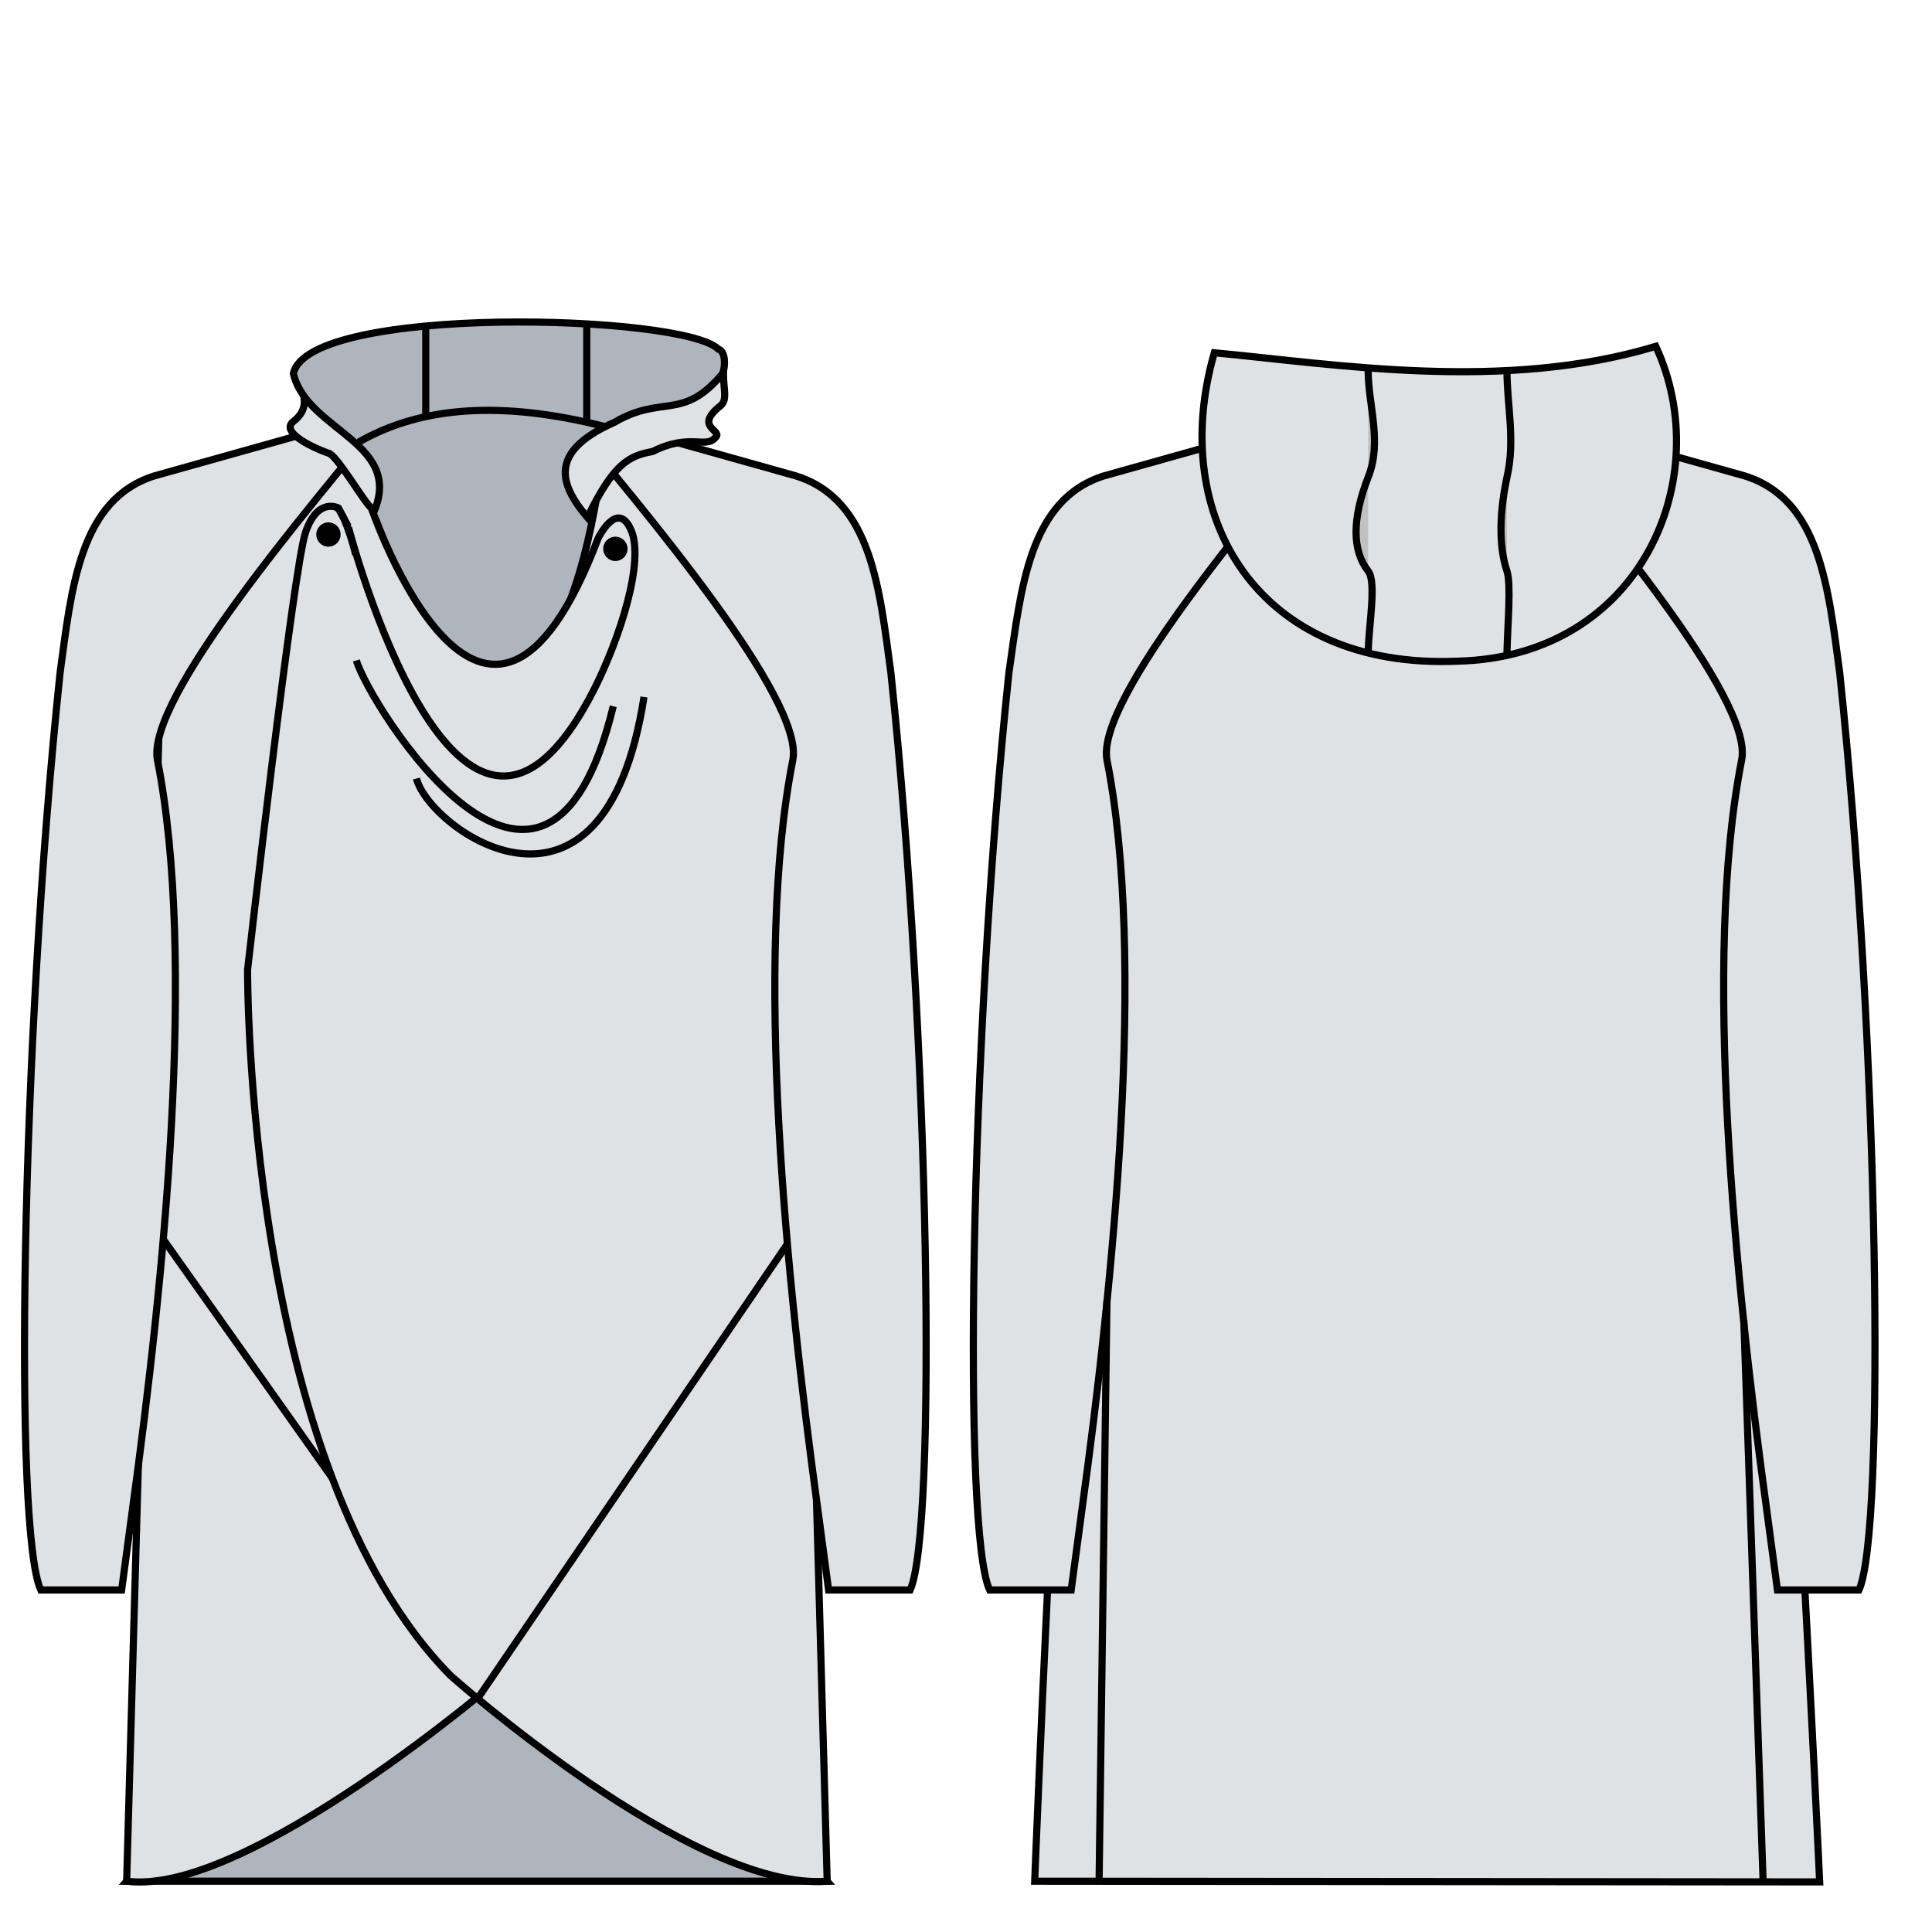
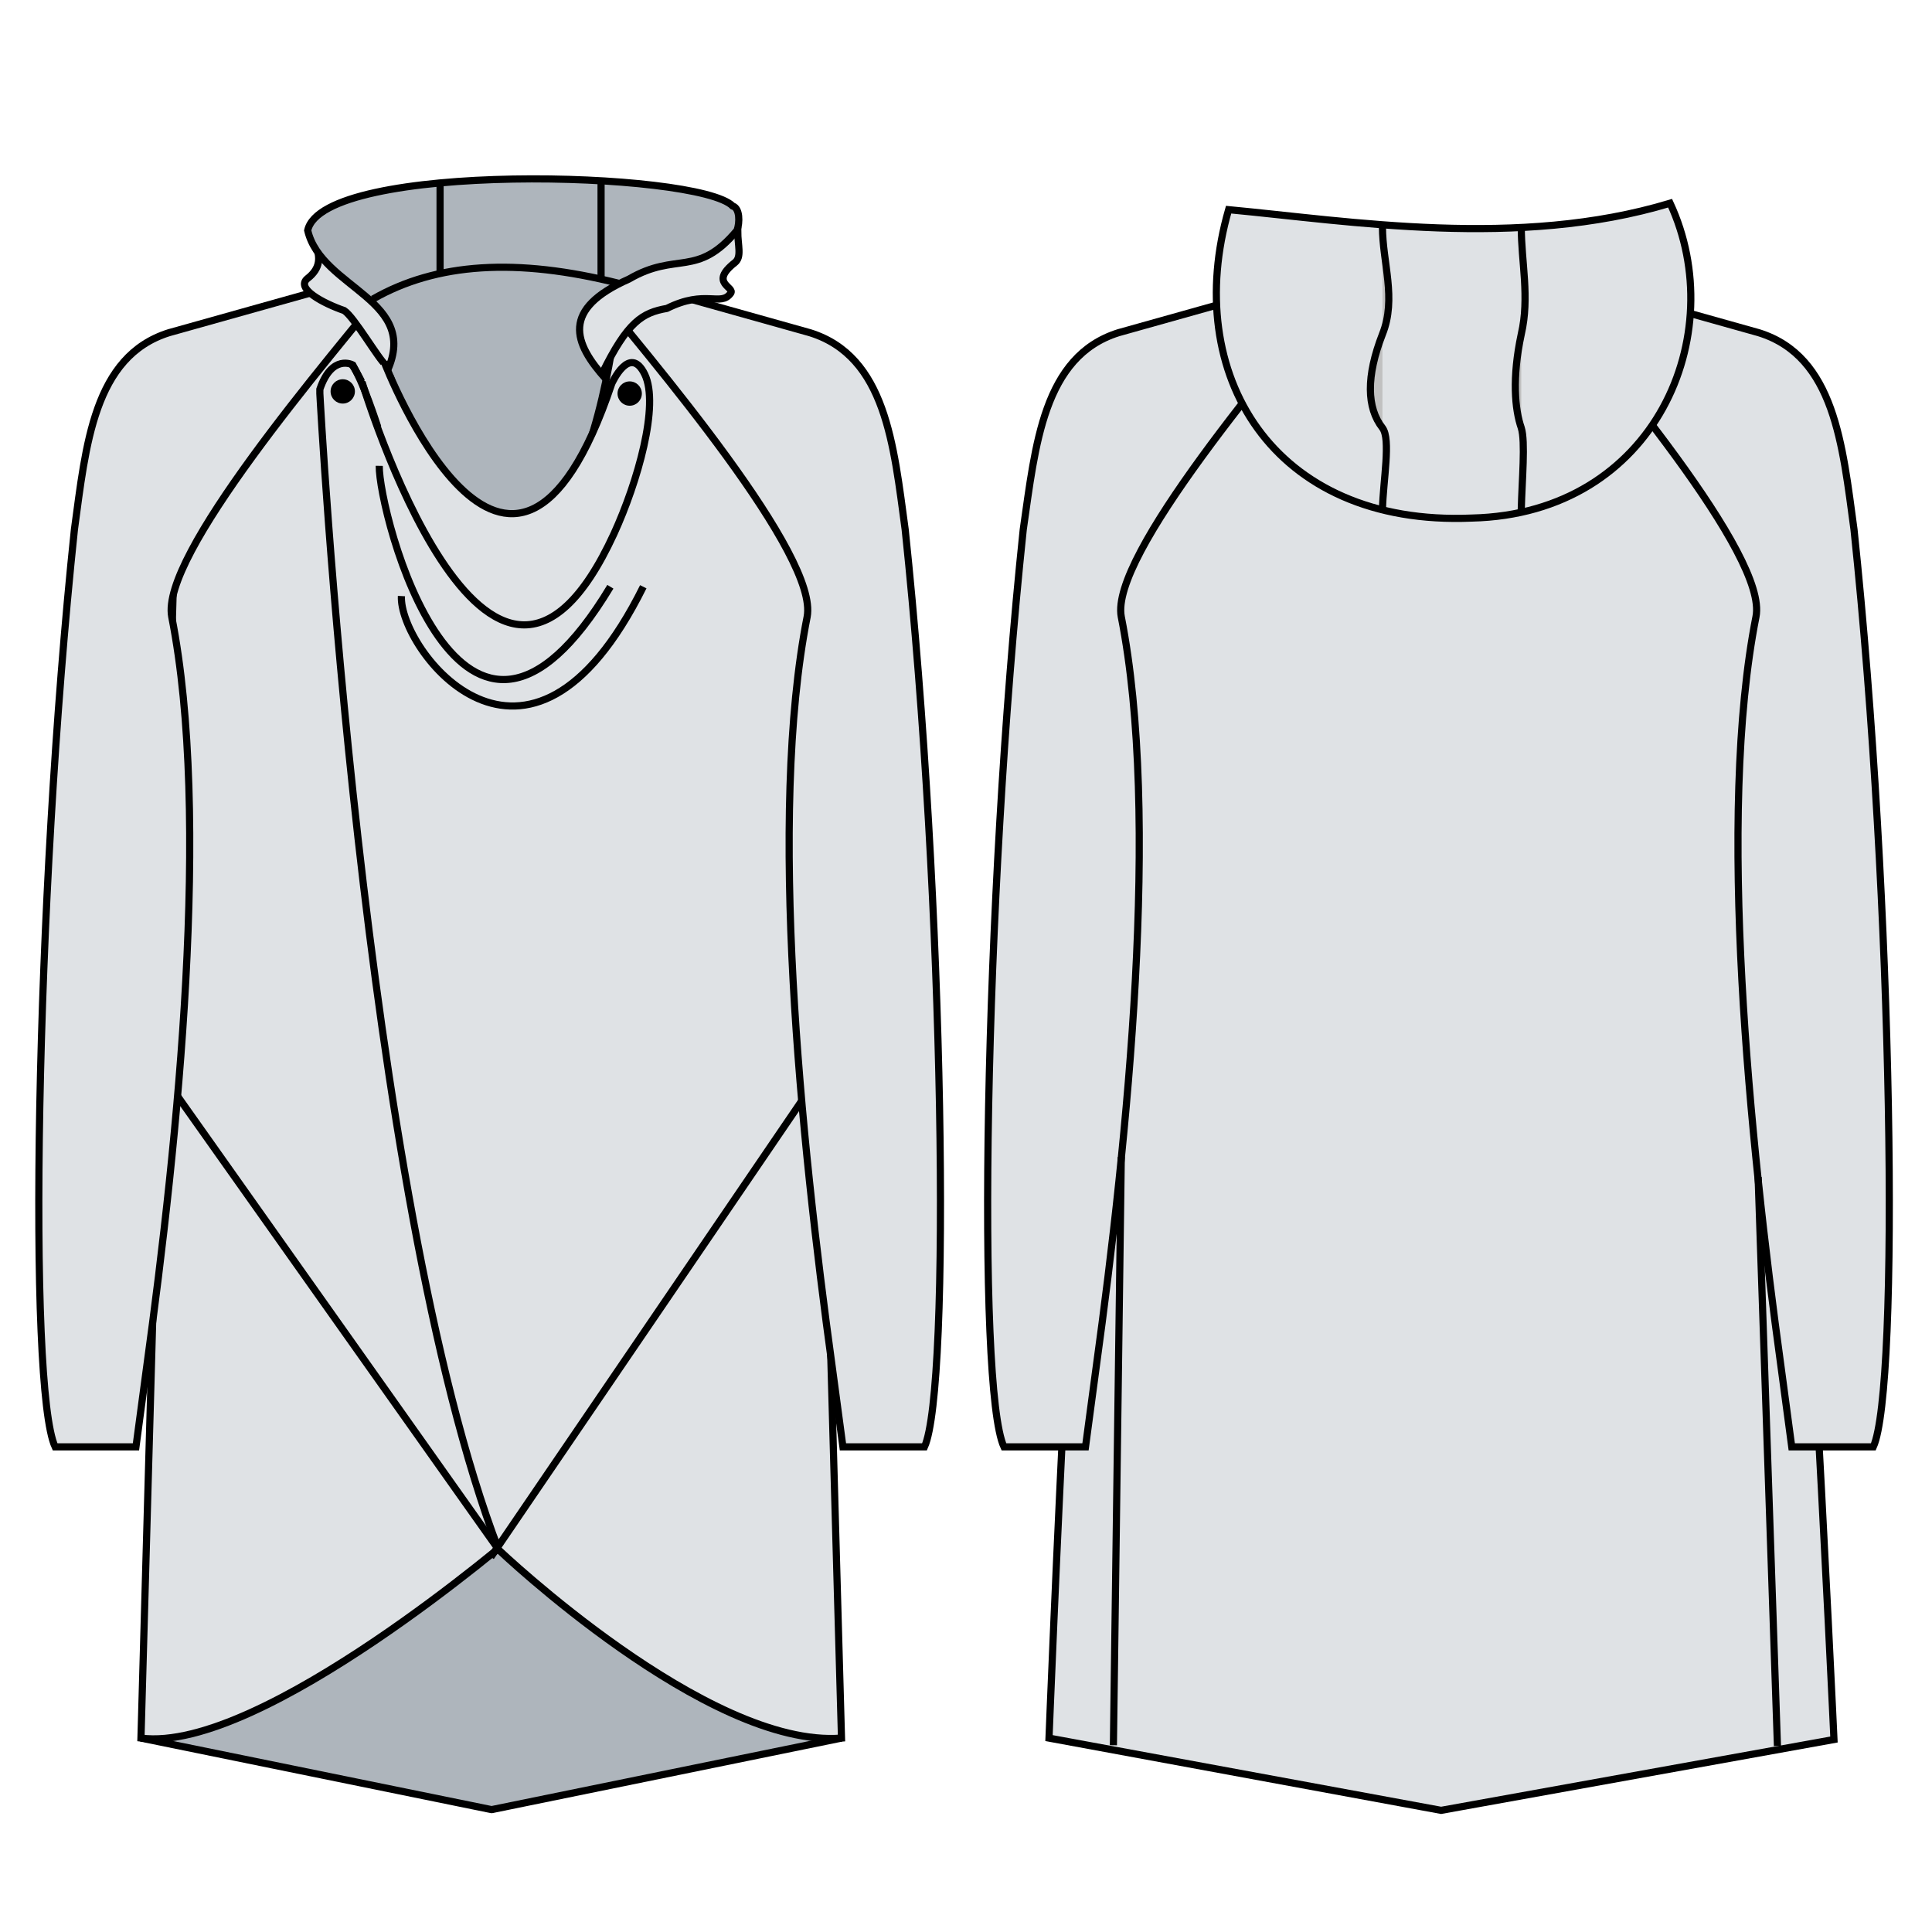
<svg xmlns="http://www.w3.org/2000/svg" version="1.1" id="Calque_1" x="0px" y="0px" viewBox="0 0 270 270" style="enable-background:new 0 0 270 270;" xml:space="preserve">
  <style type="text/css">
	.st0{fill:#AEB5BC;stroke:#000000;stroke-miterlimit:10;}
- 	.st1{fill:#DFE2E5;stroke:#000000;stroke-miterlimit:10;}
- 	.st2{fill:none;stroke:#000000;stroke-miterlimit:10;}
- 	.st3{fill:#C1C1C1;stroke:#000000;stroke-miterlimit:10;}
+ 	.st1{fill:#AEB5BC;stroke:#000000;stroke-linecap:square;stroke-linejoin:bevel;stroke-miterlimit:10;}
+ 	.st2{fill:#DFE2E5;stroke:#000000;stroke-miterlimit:10;}
+ 	.st3{fill:none;stroke:#000000;stroke-miterlimit:10;}
+ 	.st4{fill:#C1C1C1;stroke:#000000;stroke-miterlimit:10;}
</style>
  <g id="Calque_1_1_">
-     <path class="st0" d="M51.2,70.2c0,0,19.9,58.7,35-1.6" />
-     <polygon class="st0" points="17.7,262.9 115.6,262.9 66.6,206.4  " />
+     <path class="st0" d="M53.2,50.2c0,0,19.9,58.7,35-1.6" />
+     <polygon class="st1" points="19.7,242.9 68.7,252.9 117.6,242.9 68.6,186.4  " />
    <g>
-       <path class="st1" d="M22.3,99.2l-4.6,163.7c16.8,2.2,52.6-28.7,52.6-28.7c28.8-29,28.4-98.7,28.4-98.7s-6.3-56.1-8.1-61.1    C89,69.4,86,71,86,71c-18.3,59.9-37.2-9.6-37.2-9.6C18.1,63.4,22.3,99.2,22.3,99.2z" />
-       <line class="st2" x1="20.2" y1="169.5" x2="67.7" y2="236.6" />
+       <path class="st2" d="M24.3,79.2l-4.6,163.7c16.8,2.2,52.6-28.7,52.6-28.7c28.8-29,28.4-98.7,28.4-98.7s-6.3-56.1-8.1-61.1    C91,49.4,88,51,88,51c-18.3,59.9-37.2-9.6-37.2-9.6C20.1,43.4,24.3,79.2,24.3,79.2z" />
+       <line class="st3" x1="22.2" y1="149.5" x2="69.7" y2="216.6" />
    </g>
-     <path class="st1" d="M187.5,54.4c-11.9,16-28.2,32.1-33.6,49.5c-5.4,58.8-9.3,159-9.3,159l109.7,0.1c0,0-4.6-100.3-10.1-159.1   c-5.4-17.5-21.8-33.6-33.6-49.5h-0.2h-22.7L187.5,54.4z M84.5,61.4c0,0-6.1,69.3-37.2,9.6c0,0-2.9-1.6-4.6,3.4   c-1.7,5-8.1,61.1-8.1,61.1s-0.4,69.6,28.4,98.7c0,0,33.9,30.2,52.6,28.7L111,99.2C111,99.2,115.1,63.4,84.5,61.4z M66.6,237.6   l46.4-68.1" />
-     <path class="st1" d="M54.4,57.3l-32.8,9.2C11.1,69.8,10,82.2,8.4,94c-5.5,52.2-6.5,120-2.7,128.2l0,0H17l1.5-11.2   c4.4-32,9-76.9,3.5-104.8C20.4,97.7,42.8,71.4,54.4,57.3z M110.8,106.2c-5.5,27.9-0.9,72.8,3.5,104.8l1.5,11.2h11.4l0,0   c3.7-8.2,2.8-76.1-2.7-128.2c-1.6-11.8-2.7-24.2-13.3-27.5l-32.8-9.2C90.1,71.4,112.4,97.7,110.8,106.2z M54.4,57.3l-32.8,9.2   C11.1,69.8,10,82.2,8.4,94c-5.5,52.2-6.5,120-2.7,128.2l0,0H17l1.5-11.2c4.4-32,9-76.9,3.5-104.8C20.4,97.7,42.8,71.4,54.4,57.3z    M110.8,106.2c-5.5,27.9-0.9,72.8,3.5,104.8l1.5,11.2h11.4l0,0c3.7-8.2,2.8-76.1-2.7-128.2c-1.6-11.8-2.7-24.2-13.3-27.5l-32.8-9.2   C90.1,71.4,112.4,97.7,110.8,106.2z M187.1,57.3l-32.8,9.2C143.8,69.8,142.7,82.2,141,94c-5.5,52.2-6.5,120-2.7,128.2l0,0h11.4   l1.5-11.2c4.4-32,9-76.9,3.5-104.8C153.1,97.7,175.5,71.4,187.1,57.3z M243.4,106.2c-5.5,27.9-0.9,72.8,3.5,104.8l1.5,11.2h11.4   l0,0c3.7-8.2,2.8-76.1-2.7-128.2c-1.6-11.8-2.7-24.2-13.3-27.5L211,57.3C222.7,71.4,245.1,97.7,243.4,106.2z" />
-     <path class="st1" d="M82.1,72.3c3.6-7.4,5.7-8.6,9.1-9.2c5.4-2.7,7.5-0.2,8.9-2.1c0.7-0.9-3.1-1.4,0.6-4.3c1-0.8,0.4-2.4,0.4-4.4   l-29.9,8.9c0.1,0.1,0.3,0.6,0.5,1.3l-28.6-9.3c-0.7-0.2-1.3,0.5-1,1.1c0.7,1.6,0.7,3.2-1.1,4.6c-1.8,1.4,2.2,3.5,5.1,4.5   c1.4,0.9,4.8,6.8,5.8,7.6 M71.2,61.2C71.2,61.2,71.1,61.2,71.2,61.2L71.2,61.2z" />
-     <path class="st3" d="M70.1,64.1" />
-     <path class="st0" d="M82.7,73c-4.6-5.1-6.3-9.8,3.2-14c6.7-3.9,9.5-0.1,15.1-6.8c0.4-1.1,0.4-3.1-0.6-3.4   c-4.8-4.9-57.3-6.3-59.4,3.4c1.9,8.2,16.1,9.7,10.9,20.1" />
-     <path class="st2" d="M84.5,59.6C70.2,56,59,56.7,50.1,61.8" />
-     <path class="st1" d="M169.7,49.3c-6.6,22.9,6.1,44.3,34,43.1c25.7-0.6,36.2-25.7,27.7-44C210.2,54.8,186.7,50.9,169.7,49.3z" />
-     <path class="st3" d="M210.6,51.7c0,5,1.2,9.8,0,15c-1.3,6.1-0.9,10.5,0,13.1c0.6,1.9,0.1,7.3,0,11.4 M191.2,51.7c0,5,2,10,0,15   c-2.3,5.9-2.2,10.3,0,13.1c1.2,1.6,0.1,7.3,0,11.4 M82,45.4v13.4 M59.5,45.8v12.6" />
-     <path class="st1" d="M51.9,71c0,0,15.8,46.2,31.7,4.2c0,0,2.7-5.5,4.6-1.1s-1.6,15.1-5.1,22.1c-18.9,37.3-34.4-22.5-34.4-22.5" />
-     <path class="st2" d="M49.8,92.3c1.8,6.1,26.4,45.8,35.9,6.4" />
-     <path class="st2" d="M58.2,108.8c1.8,7.1,26.2,24.6,31.8-11.4" />
-     <circle cx="45.9" cy="74.7" r="1.7" />
-     <circle cx="86" cy="76.7" r="1.7" />
-     <path class="st2" d="M47.2,71c1.4,1.8,2.5,6.5,2.5,6.5" />
+     <path class="st2" d="M189.5,34.4c-11.9,16-28.2,32.1-33.6,49.5c-5.4,58.8-9.3,159-9.3,159l54.8,10.1l54.9-9.9   c0,0-4.6-100.3-10.1-159.1c-5.4-17.5-21.8-33.6-33.6-49.5h-0.2h-22.7L189.5,34.4z M86.5,41.4c0,0-6.1,69.3-37.2,9.6   c0,0-2.9-1.6-4.6,3.4c0,0.9,0,0.6,0,0.6s5.9,111.9,25,161.6c0,0,29.2,27.8,47.9,26.3L113,79.2C113,79.2,117.1,43.4,86.5,41.4z    M68.6,217.6l46.4-68.1" />
+     <path class="st2" d="M56.4,37.3l-32.8,9.2C13.1,49.8,12,62.2,10.4,74c-5.5,52.2-6.5,120-2.7,128.2l0,0H19l1.5-11.2   c4.4-32,9-76.9,3.5-104.8C22.4,77.7,44.8,51.4,56.4,37.3z M112.8,86.2c-5.5,27.9-0.9,72.8,3.5,104.8l1.5,11.2h11.4l0,0   c3.7-8.2,2.8-76.1-2.7-128.2c-1.6-11.8-2.7-24.2-13.3-27.5l-32.8-9.2C92.1,51.4,114.4,77.7,112.8,86.2z M56.4,37.3l-32.8,9.2   C13.1,49.8,12,62.2,10.4,74c-5.5,52.2-6.5,120-2.7,128.2l0,0H19l1.5-11.2c4.4-32,9-76.9,3.5-104.8C22.4,77.7,44.8,51.4,56.4,37.3z    M112.8,86.2c-5.5,27.9-0.9,72.8,3.5,104.8l1.5,11.2h11.4l0,0c3.7-8.2,2.8-76.1-2.7-128.2c-1.6-11.8-2.7-24.2-13.3-27.5l-32.8-9.2   C92.1,51.4,114.4,77.7,112.8,86.2z M189.1,37.3l-32.8,9.2C145.8,49.8,144.7,62.2,143,74c-5.5,52.2-6.5,120-2.7,128.2l0,0h11.4   l1.5-11.2c4.4-32,9-76.9,3.5-104.8C155.1,77.7,177.5,51.4,189.1,37.3z M245.4,86.2c-5.5,27.9-0.9,72.8,3.5,104.8l1.5,11.2h11.4l0,0   c3.7-8.2,2.8-76.1-2.7-128.2c-1.6-11.8-2.7-24.2-13.3-27.5L213,37.3C224.7,51.4,247.1,77.7,245.4,86.2z" />
+     <path class="st2" d="M84.1,52.3c3.6-7.4,5.7-8.6,9.1-9.2c5.4-2.7,7.5-0.2,8.9-2.1c0.7-0.9-3.1-1.4,0.6-4.3c1-0.8,0.4-2.4,0.4-4.4   l-29.9,8.9c0.1,0.1,0.3,0.6,0.5,1.3l-28.6-9.3c-0.7-0.2-1.3,0.5-1,1.1c0.7,1.6,0.7,3.2-1.1,4.6c-1.8,1.4,2.2,3.5,5.1,4.5   c1.4,0.9,4.8,6.8,5.8,7.6 M73.2,41.2C73.2,41.2,73.1,41.2,73.2,41.2L73.2,41.2z" />
+     <path class="st4" d="M72.1,44.1" />
+     <path class="st0" d="M84.7,53c-4.6-5.1-6.3-9.8,3.2-14c6.7-3.9,9.5-0.1,15.1-6.8c0.4-1.1,0.4-3.1-0.6-3.4   c-4.8-4.9-57.3-6.3-59.4,3.4c1.9,8.2,16.1,9.7,10.9,20.1" />
+     <path class="st3" d="M86.5,39.6C72.2,36,61,36.7,52.1,41.8" />
+     <path class="st2" d="M171.7,29.3c-6.6,22.9,6.1,44.3,34,43.1c25.7-0.6,36.2-25.7,27.7-44C212.2,34.8,188.7,30.9,171.7,29.3z" />
+     <path class="st4" d="M212.6,31.7c0,5,1.2,9.8,0,15c-1.3,6.1-0.9,10.5,0,13.1c0.6,1.9,0.1,7.3,0,11.4 M193.2,31.7c0,5,2,10,0,15   c-2.3,5.9-2.2,10.3,0,13.1c1.2,1.6,0.1,7.3,0,11.4 M84,25.4v13.4 M61.5,25.8v12.6" />
+     <path class="st2" d="M53.7,50.6c0,0,17.5,45.6,31.8,3c0,0,2.5-5.6,4.6-1.3s-1,15.1-4.3,22.3c-17.5,38-35.2-21.2-35.2-21.2" />
+     <path class="st3" d="M53,65.1c-0.1,6.4,11.4,51.6,32.3,16.9" />
+     <path class="st3" d="M56.1,83.3c-0.4,7.3,17.6,31.3,33.8-1.3" />
+     <circle cx="47.9" cy="54.7" r="1.7" />
+     <circle cx="88" cy="55" r="1.7" />
+     <path class="st3" d="M49.2,51c1.4,1.8,3.6,8.7,3.6,8.7" />
  </g>
  <g id="Calque_2_1_">
</g>
-   <line class="st2" x1="154.7" y1="181.7" x2="153.6" y2="262.9" />
-   <line class="st2" x1="243.7" y1="184.5" x2="246.4" y2="263" />
+   <line class="st3" x1="156.7" y1="161.7" x2="155.6" y2="243.9" />
+   <line class="st3" x1="245.7" y1="164.5" x2="248.4" y2="244" />
</svg>
